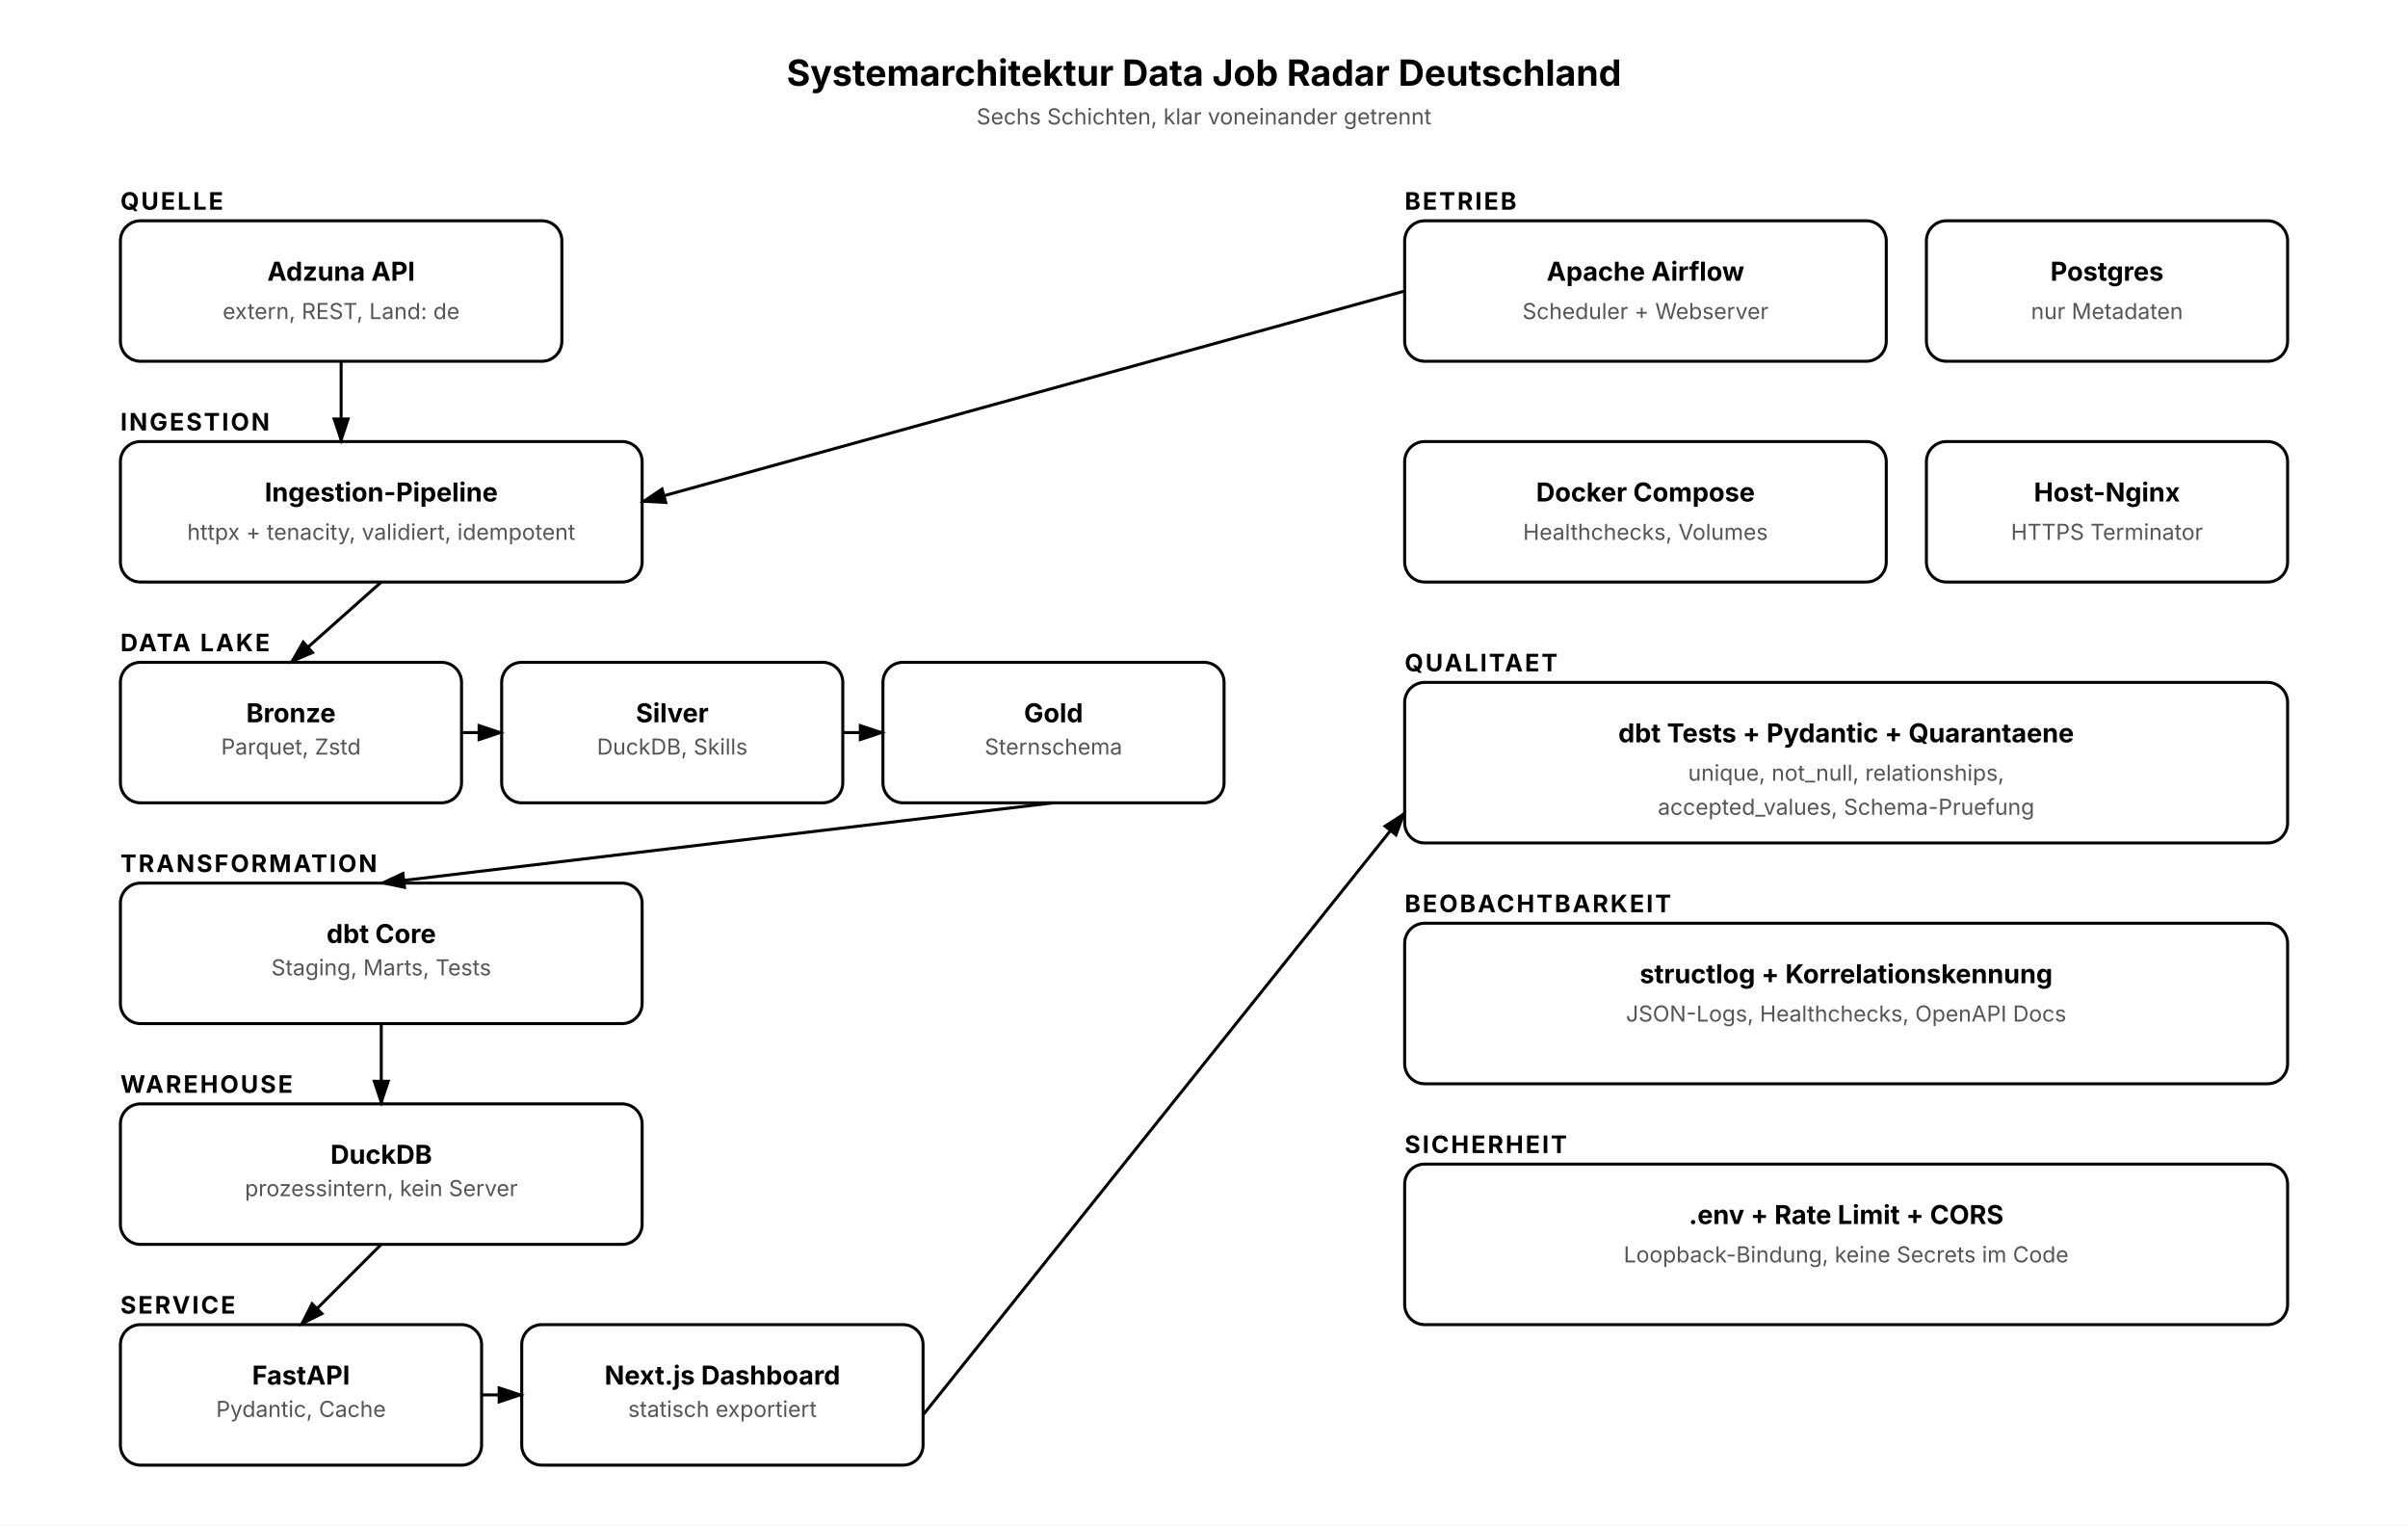
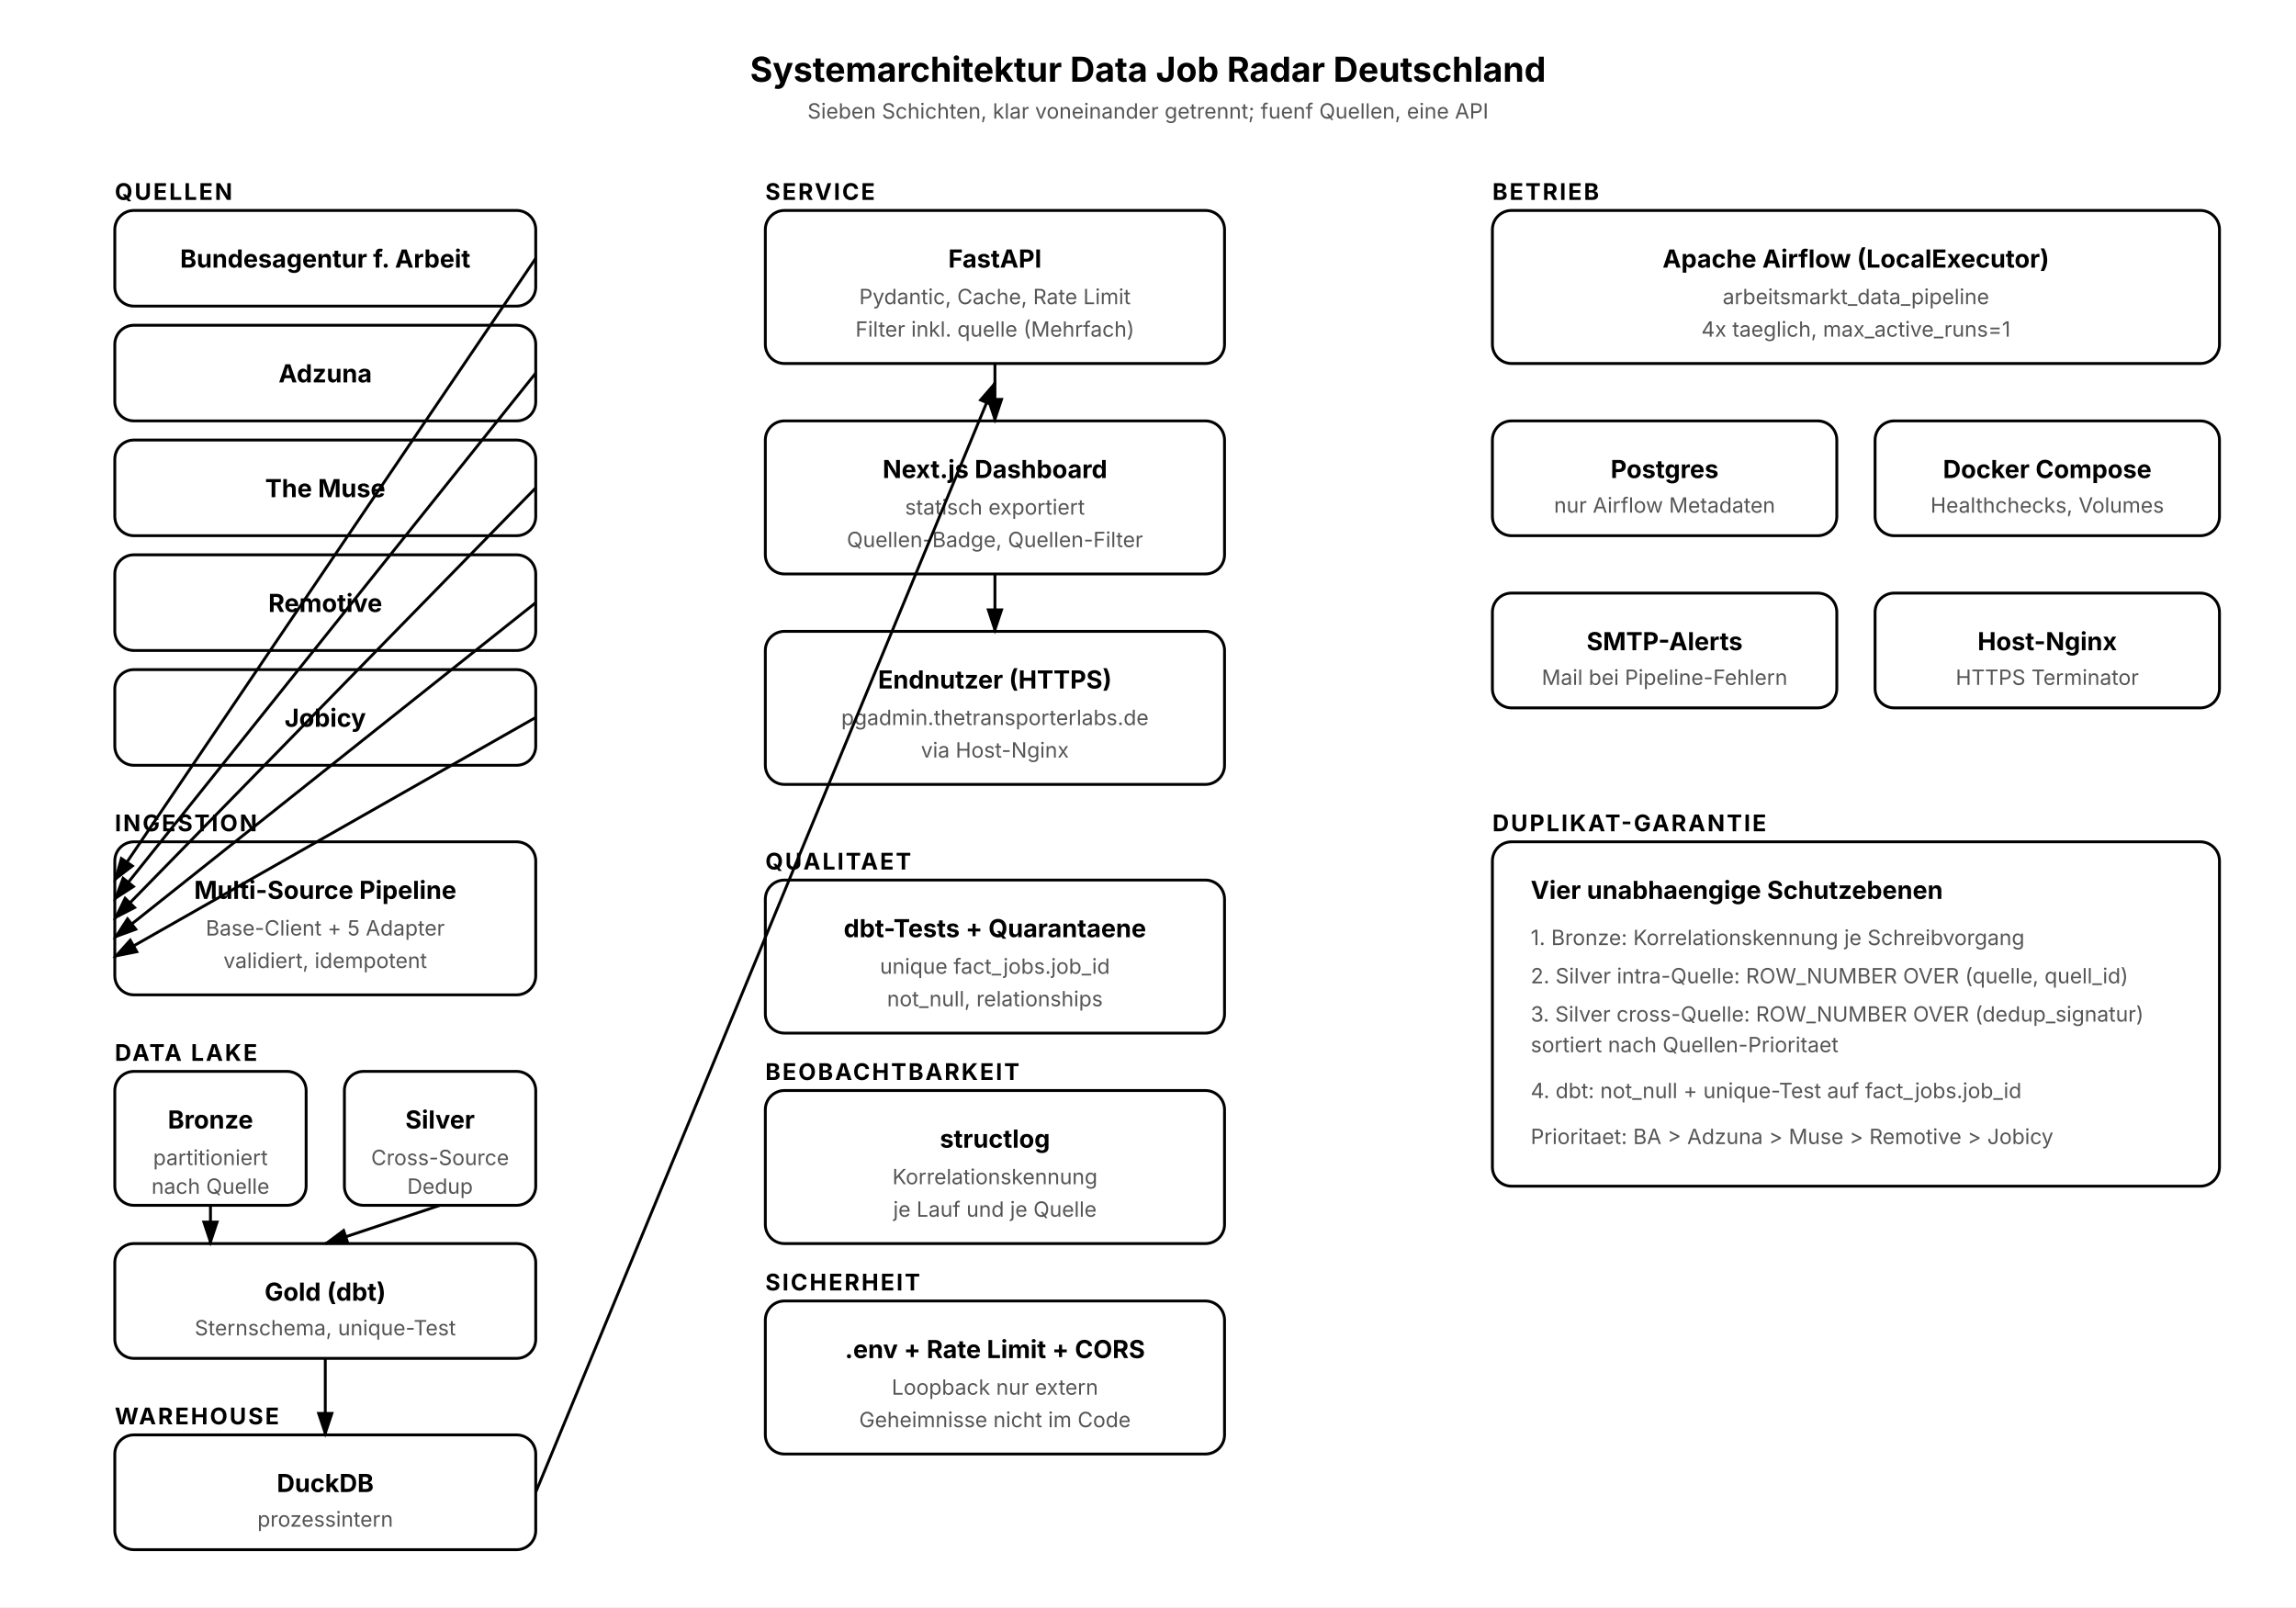
- <svg xmlns="http://www.w3.org/2000/svg" viewBox="0 0 1200 760" font-family="Inter, system-ui, sans-serif" font-size="13">
+ <svg xmlns="http://www.w3.org/2000/svg" viewBox="0 0 1200 840" font-family="Inter, system-ui, sans-serif" font-size="13">
  <style>
    .knoten { fill: #ffffff; stroke: #000000; stroke-width: 1.5; }
    .pfeil { stroke: #000000; stroke-width: 1.5; fill: none; }
    .titel { font-weight: 700; }
    .text { fill: #000000; text-anchor: middle; dominant-baseline: middle; }
    .links { text-anchor: start; }
    .gruppentitel { font-size: 12px; font-weight: 700; letter-spacing: 1px; }
    .meta { font-size: 11px; fill: #555555; }
  </style>
  <rect width="100%" height="100%" fill="#ffffff" />
  <text x="600" y="36" class="text titel" font-size="18">Systemarchitektur Data Job Radar Deutschland</text>
-   <text x="600" y="58" class="text meta">Sechs Schichten, klar voneinander getrennt</text>
-   <text x="60" y="100" class="text links gruppentitel">QUELLE</text>
-   <rect x="60" y="110" width="220" height="70" rx="10" class="knoten" />
-   <text x="170" y="135" class="text titel">Adzuna API</text>
-   <text x="170" y="155" class="text meta">extern, REST, Land: de</text>
-   <text x="60" y="210" class="text links gruppentitel">INGESTION</text>
-   <rect x="60" y="220" width="260" height="70" rx="10" class="knoten" />
-   <text x="190" y="245" class="text titel">Ingestion-Pipeline</text>
-   <text x="190" y="265" class="text meta">httpx + tenacity, validiert, idempotent</text>
-   <text x="60" y="320" class="text links gruppentitel">DATA LAKE</text>
-   <rect x="60" y="330" width="170" height="70" rx="10" class="knoten" />
-   <text x="145" y="355" class="text titel">Bronze</text>
-   <text x="145" y="372" class="text meta">Parquet, Zstd</text>
-   <rect x="250" y="330" width="170" height="70" rx="10" class="knoten" />
-   <text x="335" y="355" class="text titel">Silver</text>
-   <text x="335" y="372" class="text meta">DuckDB, Skills</text>
-   <rect x="440" y="330" width="170" height="70" rx="10" class="knoten" />
-   <text x="525" y="355" class="text titel">Gold</text>
-   <text x="525" y="372" class="text meta">Sternschema</text>
-   <text x="60" y="430" class="text links gruppentitel">TRANSFORMATION</text>
-   <rect x="60" y="440" width="260" height="70" rx="10" class="knoten" />
-   <text x="190" y="465" class="text titel">dbt Core</text>
-   <text x="190" y="482" class="text meta">Staging, Marts, Tests</text>
-   <text x="60" y="540" class="text links gruppentitel">WAREHOUSE</text>
-   <rect x="60" y="550" width="260" height="70" rx="10" class="knoten" />
-   <text x="190" y="575" class="text titel">DuckDB</text>
-   <text x="190" y="592" class="text meta">prozessintern, kein Server</text>
-   <text x="60" y="650" class="text links gruppentitel">SERVICE</text>
-   <rect x="60" y="660" width="180" height="70" rx="10" class="knoten" />
-   <text x="150" y="685" class="text titel">FastAPI</text>
-   <text x="150" y="702" class="text meta">Pydantic, Cache</text>
-   <rect x="260" y="660" width="200" height="70" rx="10" class="knoten" />
-   <text x="360" y="685" class="text titel">Next.js Dashboard</text>
-   <text x="360" y="702" class="text meta">statisch exportiert</text>
-   <text x="700" y="100" class="text links gruppentitel">BETRIEB</text>
-   <rect x="700" y="110" width="240" height="70" rx="10" class="knoten" />
-   <text x="820" y="135" class="text titel">Apache Airflow</text>
-   <text x="820" y="155" class="text meta">Scheduler + Webserver</text>
-   <rect x="960" y="110" width="180" height="70" rx="10" class="knoten" />
-   <text x="1050" y="135" class="text titel">Postgres</text>
-   <text x="1050" y="155" class="text meta">nur Metadaten</text>
-   <rect x="700" y="220" width="240" height="70" rx="10" class="knoten" />
-   <text x="820" y="245" class="text titel">Docker Compose</text>
-   <text x="820" y="265" class="text meta">Healthchecks, Volumes</text>
-   <rect x="960" y="220" width="180" height="70" rx="10" class="knoten" />
-   <text x="1050" y="245" class="text titel">Host-Nginx</text>
-   <text x="1050" y="265" class="text meta">HTTPS Terminator</text>
-   <text x="700" y="330" class="text links gruppentitel">QUALITAET</text>
-   <rect x="700" y="340" width="440" height="80" rx="10" class="knoten" />
-   <text x="920" y="365" class="text titel">dbt Tests + Pydantic + Quarantaene</text>
-   <text x="920" y="385" class="text meta">unique, not_null, relationships,</text>
-   <text x="920" y="402" class="text meta">accepted_values, Schema-Pruefung</text>
-   <text x="700" y="450" class="text links gruppentitel">BEOBACHTBARKEIT</text>
-   <rect x="700" y="460" width="440" height="80" rx="10" class="knoten" />
-   <text x="920" y="485" class="text titel">structlog + Korrelationskennung</text>
-   <text x="920" y="505" class="text meta">JSON-Logs, Healthchecks, OpenAPI Docs</text>
-   <text x="700" y="570" class="text links gruppentitel">SICHERHEIT</text>
-   <rect x="700" y="580" width="440" height="80" rx="10" class="knoten" />
-   <text x="920" y="605" class="text titel">.env + Rate Limit + CORS</text>
-   <text x="920" y="625" class="text meta">Loopback-Bindung, keine Secrets im Code</text>
-   <rect x="60" y="660" width="400" height="0" />
-   <path class="pfeil" d="M 170 180 L 170 220" marker-end="url(#aps)" />
-   <path class="pfeil" d="M 190 290 L 145 330" marker-end="url(#aps)" />
-   <path class="pfeil" d="M 230 365 L 250 365" marker-end="url(#aps)" />
-   <path class="pfeil" d="M 420 365 L 440 365" marker-end="url(#aps)" />
-   <path class="pfeil" d="M 525 400 L 190 440" marker-end="url(#aps)" />
-   <path class="pfeil" d="M 190 510 L 190 550" marker-end="url(#aps)" />
-   <path class="pfeil" d="M 190 620 L 150 660" marker-end="url(#aps)" />
-   <path class="pfeil" d="M 240 695 L 260 695" marker-end="url(#aps)" />
-   <path class="pfeil" d="M 700 145 L 320 250" marker-end="url(#aps)" />
-   <path class="pfeil" d="M 460 705 L 700 405" marker-end="url(#aps)" />
+   <text x="600" y="58" class="text meta">Sieben Schichten, klar voneinander getrennt; fuenf Quellen, eine API</text>
+   <text x="60" y="100" class="text links gruppentitel">QUELLEN</text>
+   <rect x="60" y="110" width="220" height="50" rx="10" class="knoten" />
+   <text x="170" y="135" class="text titel">Bundesagentur f. Arbeit</text>
+   <rect x="60" y="170" width="220" height="50" rx="10" class="knoten" />
+   <text x="170" y="195" class="text titel">Adzuna</text>
+   <rect x="60" y="230" width="220" height="50" rx="10" class="knoten" />
+   <text x="170" y="255" class="text titel">The Muse</text>
+   <rect x="60" y="290" width="220" height="50" rx="10" class="knoten" />
+   <text x="170" y="315" class="text titel">Remotive</text>
+   <rect x="60" y="350" width="220" height="50" rx="10" class="knoten" />
+   <text x="170" y="375" class="text titel">Jobicy</text>
+   <text x="60" y="430" class="text links gruppentitel">INGESTION</text>
+   <rect x="60" y="440" width="220" height="80" rx="10" class="knoten" />
+   <text x="170" y="465" class="text titel">Multi-Source Pipeline</text>
+   <text x="170" y="485" class="text meta">Base-Client + 5 Adapter</text>
+   <text x="170" y="502" class="text meta">validiert, idempotent</text>
+   <text x="60" y="550" class="text links gruppentitel">DATA LAKE</text>
+   <rect x="60" y="560" width="100" height="70" rx="10" class="knoten" />
+   <text x="110" y="585" class="text titel">Bronze</text>
+   <text x="110" y="605" class="text meta">partitioniert</text>
+   <text x="110" y="620" class="text meta">nach Quelle</text>
+   <rect x="180" y="560" width="100" height="70" rx="10" class="knoten" />
+   <text x="230" y="585" class="text titel">Silver</text>
+   <text x="230" y="605" class="text meta">Cross-Source</text>
+   <text x="230" y="620" class="text meta">Dedup</text>
+   <rect x="60" y="650" width="220" height="60" rx="10" class="knoten" />
+   <text x="170" y="675" class="text titel">Gold (dbt)</text>
+   <text x="170" y="694" class="text meta">Sternschema, unique-Test</text>
+   <text x="60" y="740" class="text links gruppentitel">WAREHOUSE</text>
+   <rect x="60" y="750" width="220" height="60" rx="10" class="knoten" />
+   <text x="170" y="775" class="text titel">DuckDB</text>
+   <text x="170" y="794" class="text meta">prozessintern</text>
+   <text x="400" y="100" class="text links gruppentitel">SERVICE</text>
+   <rect x="400" y="110" width="240" height="80" rx="10" class="knoten" />
+   <text x="520" y="135" class="text titel">FastAPI</text>
+   <text x="520" y="155" class="text meta">Pydantic, Cache, Rate Limit</text>
+   <text x="520" y="172" class="text meta">Filter inkl. quelle (Mehrfach)</text>
+   <rect x="400" y="220" width="240" height="80" rx="10" class="knoten" />
+   <text x="520" y="245" class="text titel">Next.js Dashboard</text>
+   <text x="520" y="265" class="text meta">statisch exportiert</text>
+   <text x="520" y="282" class="text meta">Quellen-Badge, Quellen-Filter</text>
+   <rect x="400" y="330" width="240" height="80" rx="10" class="knoten" />
+   <text x="520" y="355" class="text titel">Endnutzer (HTTPS)</text>
+   <text x="520" y="375" class="text meta">pgadmin.thetransporterlabs.de</text>
+   <text x="520" y="392" class="text meta">via Host-Nginx</text>
+   <text x="400" y="450" class="text links gruppentitel">QUALITAET</text>
+   <rect x="400" y="460" width="240" height="80" rx="10" class="knoten" />
+   <text x="520" y="485" class="text titel">dbt-Tests + Quarantaene</text>
+   <text x="520" y="505" class="text meta">unique fact_jobs.job_id</text>
+   <text x="520" y="522" class="text meta">not_null, relationships</text>
+   <text x="400" y="560" class="text links gruppentitel">BEOBACHTBARKEIT</text>
+   <rect x="400" y="570" width="240" height="80" rx="10" class="knoten" />
+   <text x="520" y="595" class="text titel">structlog</text>
+   <text x="520" y="615" class="text meta">Korrelationskennung</text>
+   <text x="520" y="632" class="text meta">je Lauf und je Quelle</text>
+   <text x="400" y="670" class="text links gruppentitel">SICHERHEIT</text>
+   <rect x="400" y="680" width="240" height="80" rx="10" class="knoten" />
+   <text x="520" y="705" class="text titel">.env + Rate Limit + CORS</text>
+   <text x="520" y="725" class="text meta">Loopback nur extern</text>
+   <text x="520" y="742" class="text meta">Geheimnisse nicht im Code</text>
+   <text x="780" y="100" class="text links gruppentitel">BETRIEB</text>
+   <rect x="780" y="110" width="380" height="80" rx="10" class="knoten" />
+   <text x="970" y="135" class="text titel">Apache Airflow (LocalExecutor)</text>
+   <text x="970" y="155" class="text meta">arbeitsmarkt_data_pipeline</text>
+   <text x="970" y="172" class="text meta">4x taeglich, max_active_runs=1</text>
+   <rect x="780" y="220" width="180" height="60" rx="10" class="knoten" />
+   <text x="870" y="245" class="text titel">Postgres</text>
+   <text x="870" y="264" class="text meta">nur Airflow Metadaten</text>
+   <rect x="980" y="220" width="180" height="60" rx="10" class="knoten" />
+   <text x="1070" y="245" class="text titel">Docker Compose</text>
+   <text x="1070" y="264" class="text meta">Healthchecks, Volumes</text>
+   <rect x="780" y="310" width="180" height="60" rx="10" class="knoten" />
+   <text x="870" y="335" class="text titel">SMTP-Alerts</text>
+   <text x="870" y="354" class="text meta">Mail bei Pipeline-Fehlern</text>
+   <rect x="980" y="310" width="180" height="60" rx="10" class="knoten" />
+   <text x="1070" y="335" class="text titel">Host-Nginx</text>
+   <text x="1070" y="354" class="text meta">HTTPS Terminator</text>
+   <text x="780" y="430" class="text links gruppentitel">DUPLIKAT-GARANTIE</text>
+   <rect x="780" y="440" width="380" height="180" rx="10" class="knoten" />
+   <text x="800" y="465" class="text links titel">Vier unabhaengige Schutzebenen</text>
+   <text x="800" y="490" class="text links meta">1. Bronze: Korrelationskennung je Schreibvorgang</text>
+   <text x="800" y="510" class="text links meta">2. Silver intra-Quelle: ROW_NUMBER OVER (quelle, quell_id)</text>
+   <text x="800" y="530" class="text links meta">3. Silver cross-Quelle: ROW_NUMBER OVER (dedup_signatur)</text>
+   <text x="800" y="546" class="text links meta">   sortiert nach Quellen-Prioritaet</text>
+   <text x="800" y="570" class="text links meta">4. dbt: not_null + unique-Test auf fact_jobs.job_id</text>
+   <text x="800" y="594" class="text links meta">Prioritaet: BA &gt; Adzuna &gt; Muse &gt; Remotive &gt; Jobicy</text>
+   <path class="pfeil" d="M280 135 L60 460" marker-end="url(#pa)" />
+   <path class="pfeil" d="M280 195 L60 470" marker-end="url(#pa)" />
+   <path class="pfeil" d="M280 255 L60 480" marker-end="url(#pa)" />
+   <path class="pfeil" d="M280 315 L60 490" marker-end="url(#pa)" />
+   <path class="pfeil" d="M280 375 L60 500" marker-end="url(#pa)" />
+   <path class="pfeil" d="M110 630 L110 650" marker-end="url(#pa)" />
+   <path class="pfeil" d="M230 630 L170 650" marker-end="url(#pa)" />
+   <path class="pfeil" d="M170 710 L170 750" marker-end="url(#pa)" />
+   <path class="pfeil" d="M280 780 L520 200" marker-end="url(#pa)" />
+   <path class="pfeil" d="M520 190 L520 220" marker-end="url(#pa)" />
+   <path class="pfeil" d="M520 300 L520 330" marker-end="url(#pa)" />
  <defs>
-     <marker id="aps" markerWidth="10" markerHeight="10" refX="8" refY="3" orient="auto">
+     <marker id="pa" markerWidth="10" markerHeight="10" refX="8" refY="3" orient="auto">
      <path d="M0,0 L0,6 L9,3 z" fill="#000000" />
    </marker>
  </defs>
</svg>
